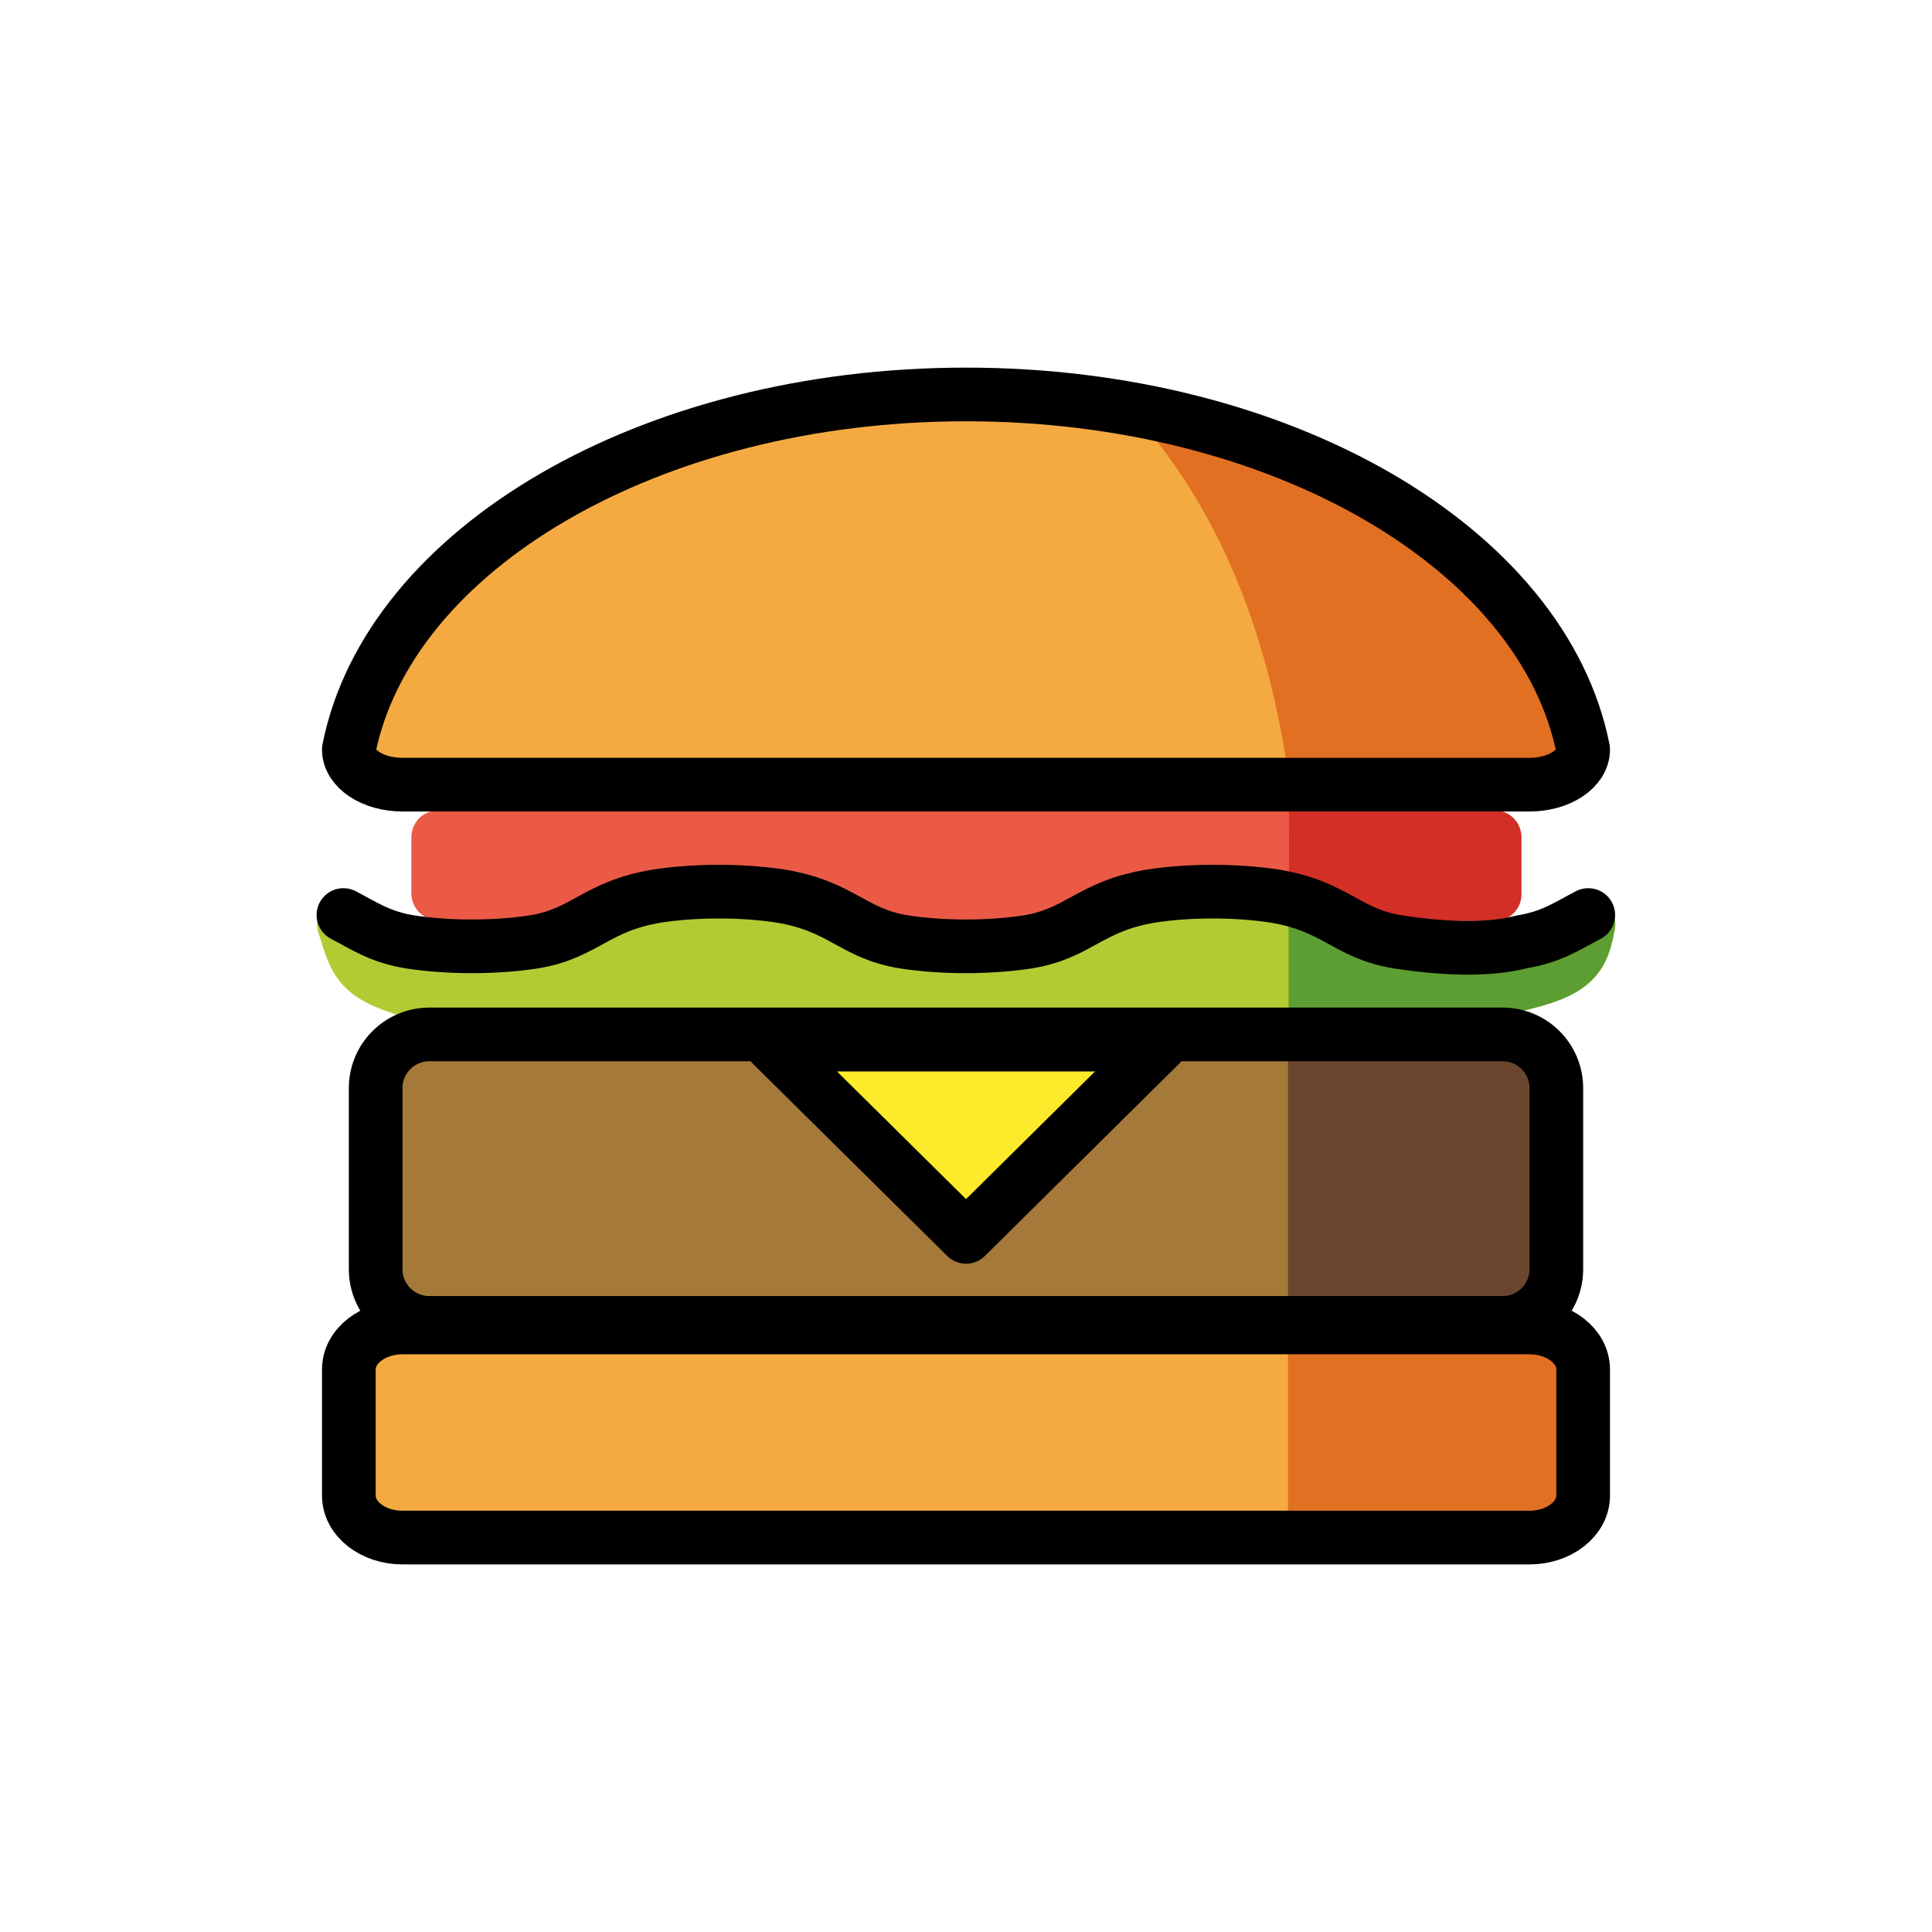
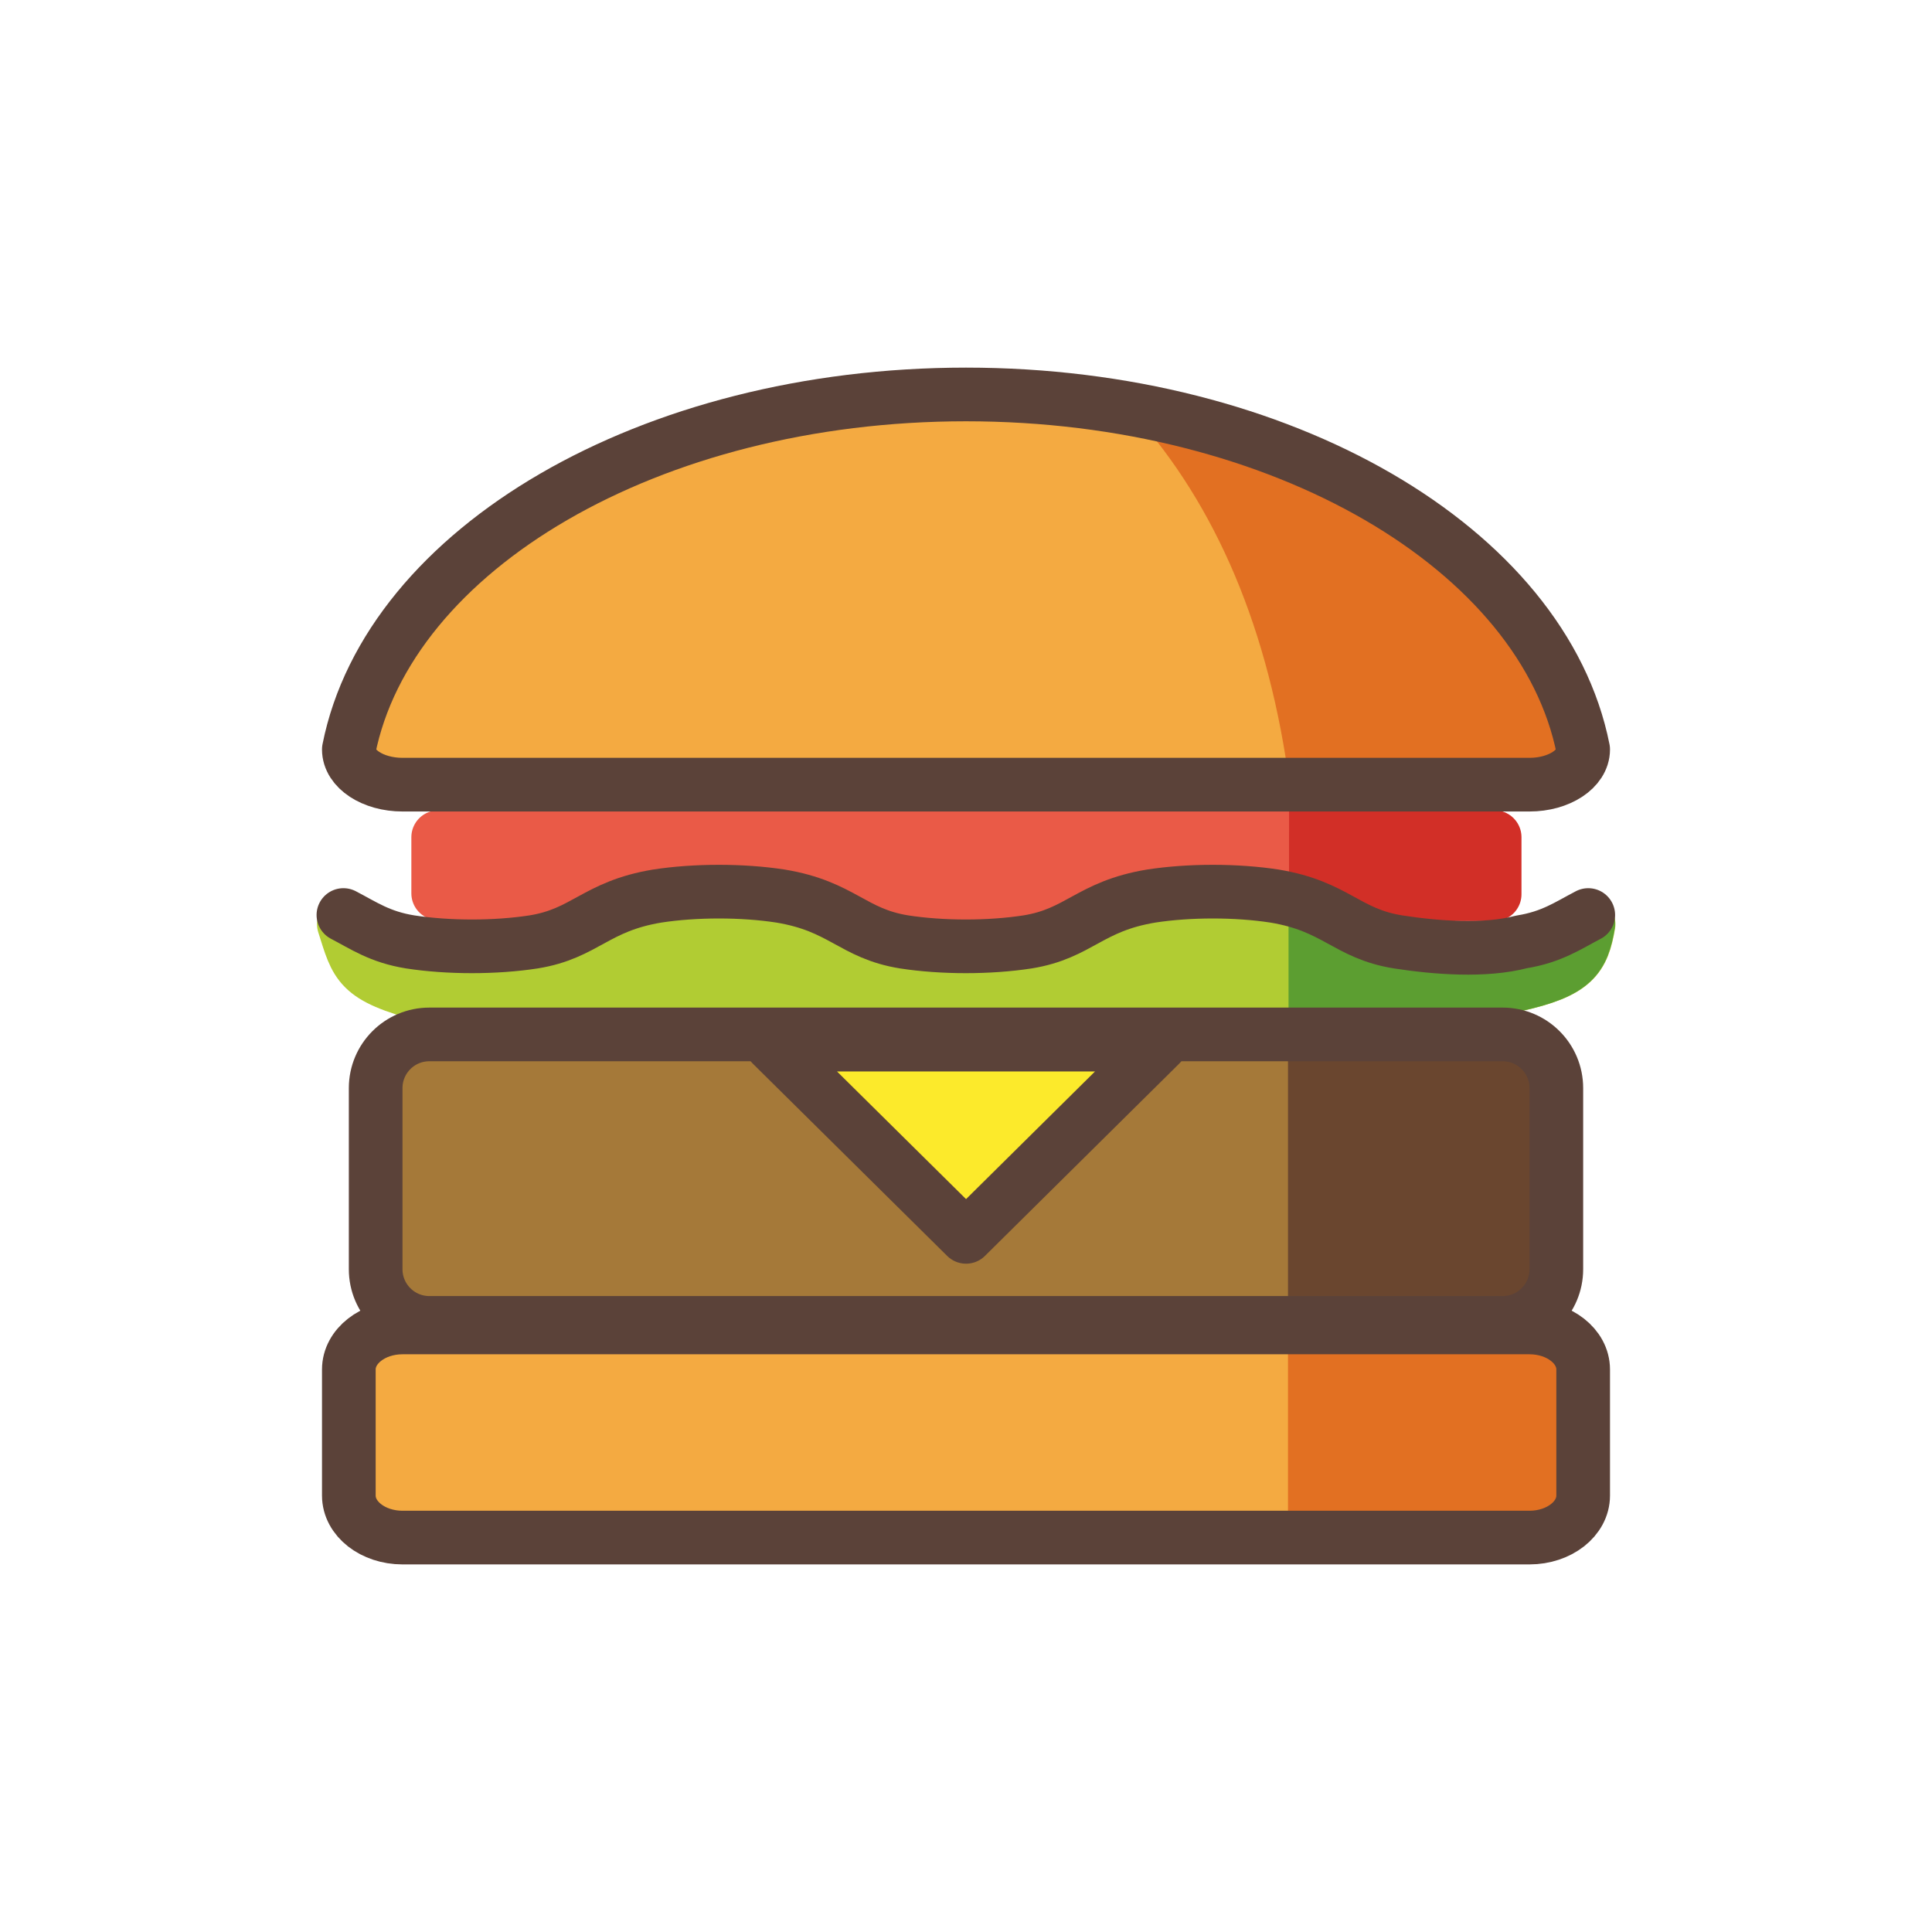
<svg xmlns="http://www.w3.org/2000/svg" id="emoji" viewBox="0 0 72 72">
  <g id="color">
    <path fill="#a57939" d="m57.6 48.95-41.6 0.347c-1.104 0.009-2-0.895-2-2v-6.75c0-1.104 0.895-2 2-2l41.89 0.607z" />
    <path fill="#f4aa41" d="m32.88 49.47h-17.88c-1.104 0-2 0.701-2 1.566v4.699c0 0.865 0.895 1.566 2 1.566h42c1.104 0 2-0.701 2-1.566v-4.699c0-0.865-0.895-1.566-2-1.566h-17.79" />
    <path fill="#e27022" d="m48 49.3h9c1.104 0 2 0.717 2 1.601v4.803c0 0.884-0.895 1.601-2 1.601h-9z" />
    <path fill="#f4aa41" d="m59 27.53c0 0.724-0.895 1.312-2 1.312h-42c-1.104 0-2-0.587-2-1.312 1.484-7.465 11.21-13.23 23-13.23s21.52 5.765 23 13.23z" />
    <path fill="#e27022" d="m42 15.14c3.074 3.299 5.156 7.823 6 13.67h9c1.104 0 2-0.574 2-1.281-1.5-7.201-10.66-11.53-17-12.39z" />
    <polygon transform="translate(14.26 17.08) scale(.5893)" fill="#fcea2b" points="49.94 35.25 22.06 35.25 36 49.19" />
    <path fill="#6a462f" stroke-width="0" d="m48 38.48v10.82h8c1.104 0 2-0.895 2-2v-6.75c0-1.104-0.895-2-2-2h-6.666" />
    <rect x="16.33" y="31.2" width="39.35" height="2.093" fill="#ea5a47" fill-rule="evenodd" stroke="#ea5a47" stroke-linecap="round" stroke-linejoin="round" stroke-width="2" paint-order="stroke fill markers" />
    <path fill="#d22f27" fill-rule="evenodd" stroke="#d22f27" stroke-linecap="round" stroke-linejoin="round" stroke-width="2" d="m49.04 31.2h6.661v2.126h-6.661z" paint-order="stroke fill markers" />
    <path fill="#b1cc33" stroke="#b1cc33" stroke-linejoin="round" stroke-width="2" d="m15.89 37.09 40.58-0.383c2.212-0.485 2.519-1.021 2.732-2.267-1.861 1.266-3.301 1.278-4.582 1.438-2.319-0.011-4.462 0.024-5.933-1.85l-5.997-0.447-4.338 1.914-4.338-0.064-4.785-1.659-5.104-0.255c-1.222 1.475-3.522 1.902-4.913 2.361-2.134-0.393-4.418 0.808-6.398-1.438 0.489 1.538 0.499 1.973 3.08 2.65z" />
    <path fill="#5c9e31" stroke="#5c9e31" stroke-linejoin="round" stroke-width="2" d="m49.02 37.84 7.438-1.134c2.212-0.485 2.519-1.021 2.732-2.267-1.861 1.266-3.301 1.278-4.582 1.438-2.319-0.011-2.088-0.019-4.079-1.018l-1.509-0.873z" />
    <path fill="#d22f27" fill-rule="evenodd" stroke="#d22f27" stroke-linecap="round" stroke-width="2" d="m49.04 31.2h4.185v2.126h-4.185z" paint-order="stroke fill markers" />
  </g>
  <g id="hair" />
  <g id="skin" />
  <g id="skin-shadow" />
  <g id="line">
-     <path fill="none" stroke="#000" stroke-linecap="round" stroke-linejoin="round" stroke-miterlimit="10" stroke-width="2" d="m32.88 49.3h-16.88c-1.104 0-2-0.895-2-2v-6.75c0-1.104 0.895-2 2-2h40c1.104 0 2 0.895 2 2v6.75c0 1.104-0.895 2-2 2h-16.79z" />
-     <path fill="none" stroke="#000" stroke-linecap="round" stroke-linejoin="round" stroke-miterlimit="10" stroke-width="2" d="m32.88 49.47h-17.88c-1.104 0-2 0.701-2 1.566v4.699c0 0.865 0.895 1.566 2 1.566h42c1.104 0 2-0.701 2-1.566v-4.699c0-0.865-0.895-1.566-2-1.566h-17.79z" />
-     <path fill="none" stroke="#000" stroke-linecap="round" stroke-linejoin="round" stroke-miterlimit="10" stroke-width="2" d="m59 27.93c0 0.724-0.895 1.312-2 1.312h-42c-1.104 0-2-0.587-2-1.312 1.484-7.465 11.21-13.23 23-13.23s21.52 5.765 23 13.23z" />
-     <path fill="none" stroke="#000" stroke-linecap="round" stroke-linejoin="round" stroke-miterlimit="10" stroke-width="2" d="m43.24 38.93h-14.48l7.242 7.164z" />
-     <path fill="none" stroke="#000" stroke-linecap="round" stroke-linejoin="round" stroke-miterlimit="10" stroke-width="2" d="m59.19 34.1c-0.762 0.396-1.358 0.82-2.487 1.002-1.368 0.359-3.178 0.22-4.602 0-1.928-0.311-2.302-1.326-4.602-1.708-1.424-0.22-3.178-0.22-4.602 0-2.299 0.382-2.673 1.396-4.602 1.708-1.424 0.22-3.178 0.22-4.602 0-1.928-0.311-2.302-1.326-4.602-1.708-1.424-0.22-3.178-0.22-4.602 0-2.299 0.382-2.673 1.396-4.602 1.708-1.424 0.22-3.178 0.22-4.602 0-1.129-0.182-1.725-0.606-2.487-1.002" paint-order="stroke fill markers" />
+     <path fill="none" stroke="#5B4239" stroke-linecap="round" stroke-linejoin="round" stroke-miterlimit="10" stroke-width="2" d="m32.88 49.3h-16.88c-1.104 0-2-0.895-2-2v-6.75c0-1.104 0.895-2 2-2h40c1.104 0 2 0.895 2 2v6.75c0 1.104-0.895 2-2 2h-16.79z" />
+     <path fill="none" stroke="#5B4239" stroke-linecap="round" stroke-linejoin="round" stroke-miterlimit="10" stroke-width="2" d="m32.88 49.47h-17.88c-1.104 0-2 0.701-2 1.566v4.699c0 0.865 0.895 1.566 2 1.566h42c1.104 0 2-0.701 2-1.566v-4.699c0-0.865-0.895-1.566-2-1.566h-17.79z" />
+     <path fill="none" stroke="#5B4239" stroke-linecap="round" stroke-linejoin="round" stroke-miterlimit="10" stroke-width="2" d="m59 27.93c0 0.724-0.895 1.312-2 1.312h-42c-1.104 0-2-0.587-2-1.312 1.484-7.465 11.21-13.23 23-13.23s21.52 5.765 23 13.23z" />
+     <path fill="none" stroke="#5B4239" stroke-linecap="round" stroke-linejoin="round" stroke-miterlimit="10" stroke-width="2" d="m43.24 38.93h-14.48l7.242 7.164z" />
+     <path fill="none" stroke="#5B4239" stroke-linecap="round" stroke-linejoin="round" stroke-miterlimit="10" stroke-width="2" d="m59.19 34.1c-0.762 0.396-1.358 0.82-2.487 1.002-1.368 0.359-3.178 0.22-4.602 0-1.928-0.311-2.302-1.326-4.602-1.708-1.424-0.22-3.178-0.22-4.602 0-2.299 0.382-2.673 1.396-4.602 1.708-1.424 0.22-3.178 0.22-4.602 0-1.928-0.311-2.302-1.326-4.602-1.708-1.424-0.22-3.178-0.22-4.602 0-2.299 0.382-2.673 1.396-4.602 1.708-1.424 0.22-3.178 0.22-4.602 0-1.129-0.182-1.725-0.606-2.487-1.002" paint-order="stroke fill markers" />
  </g>
</svg>
